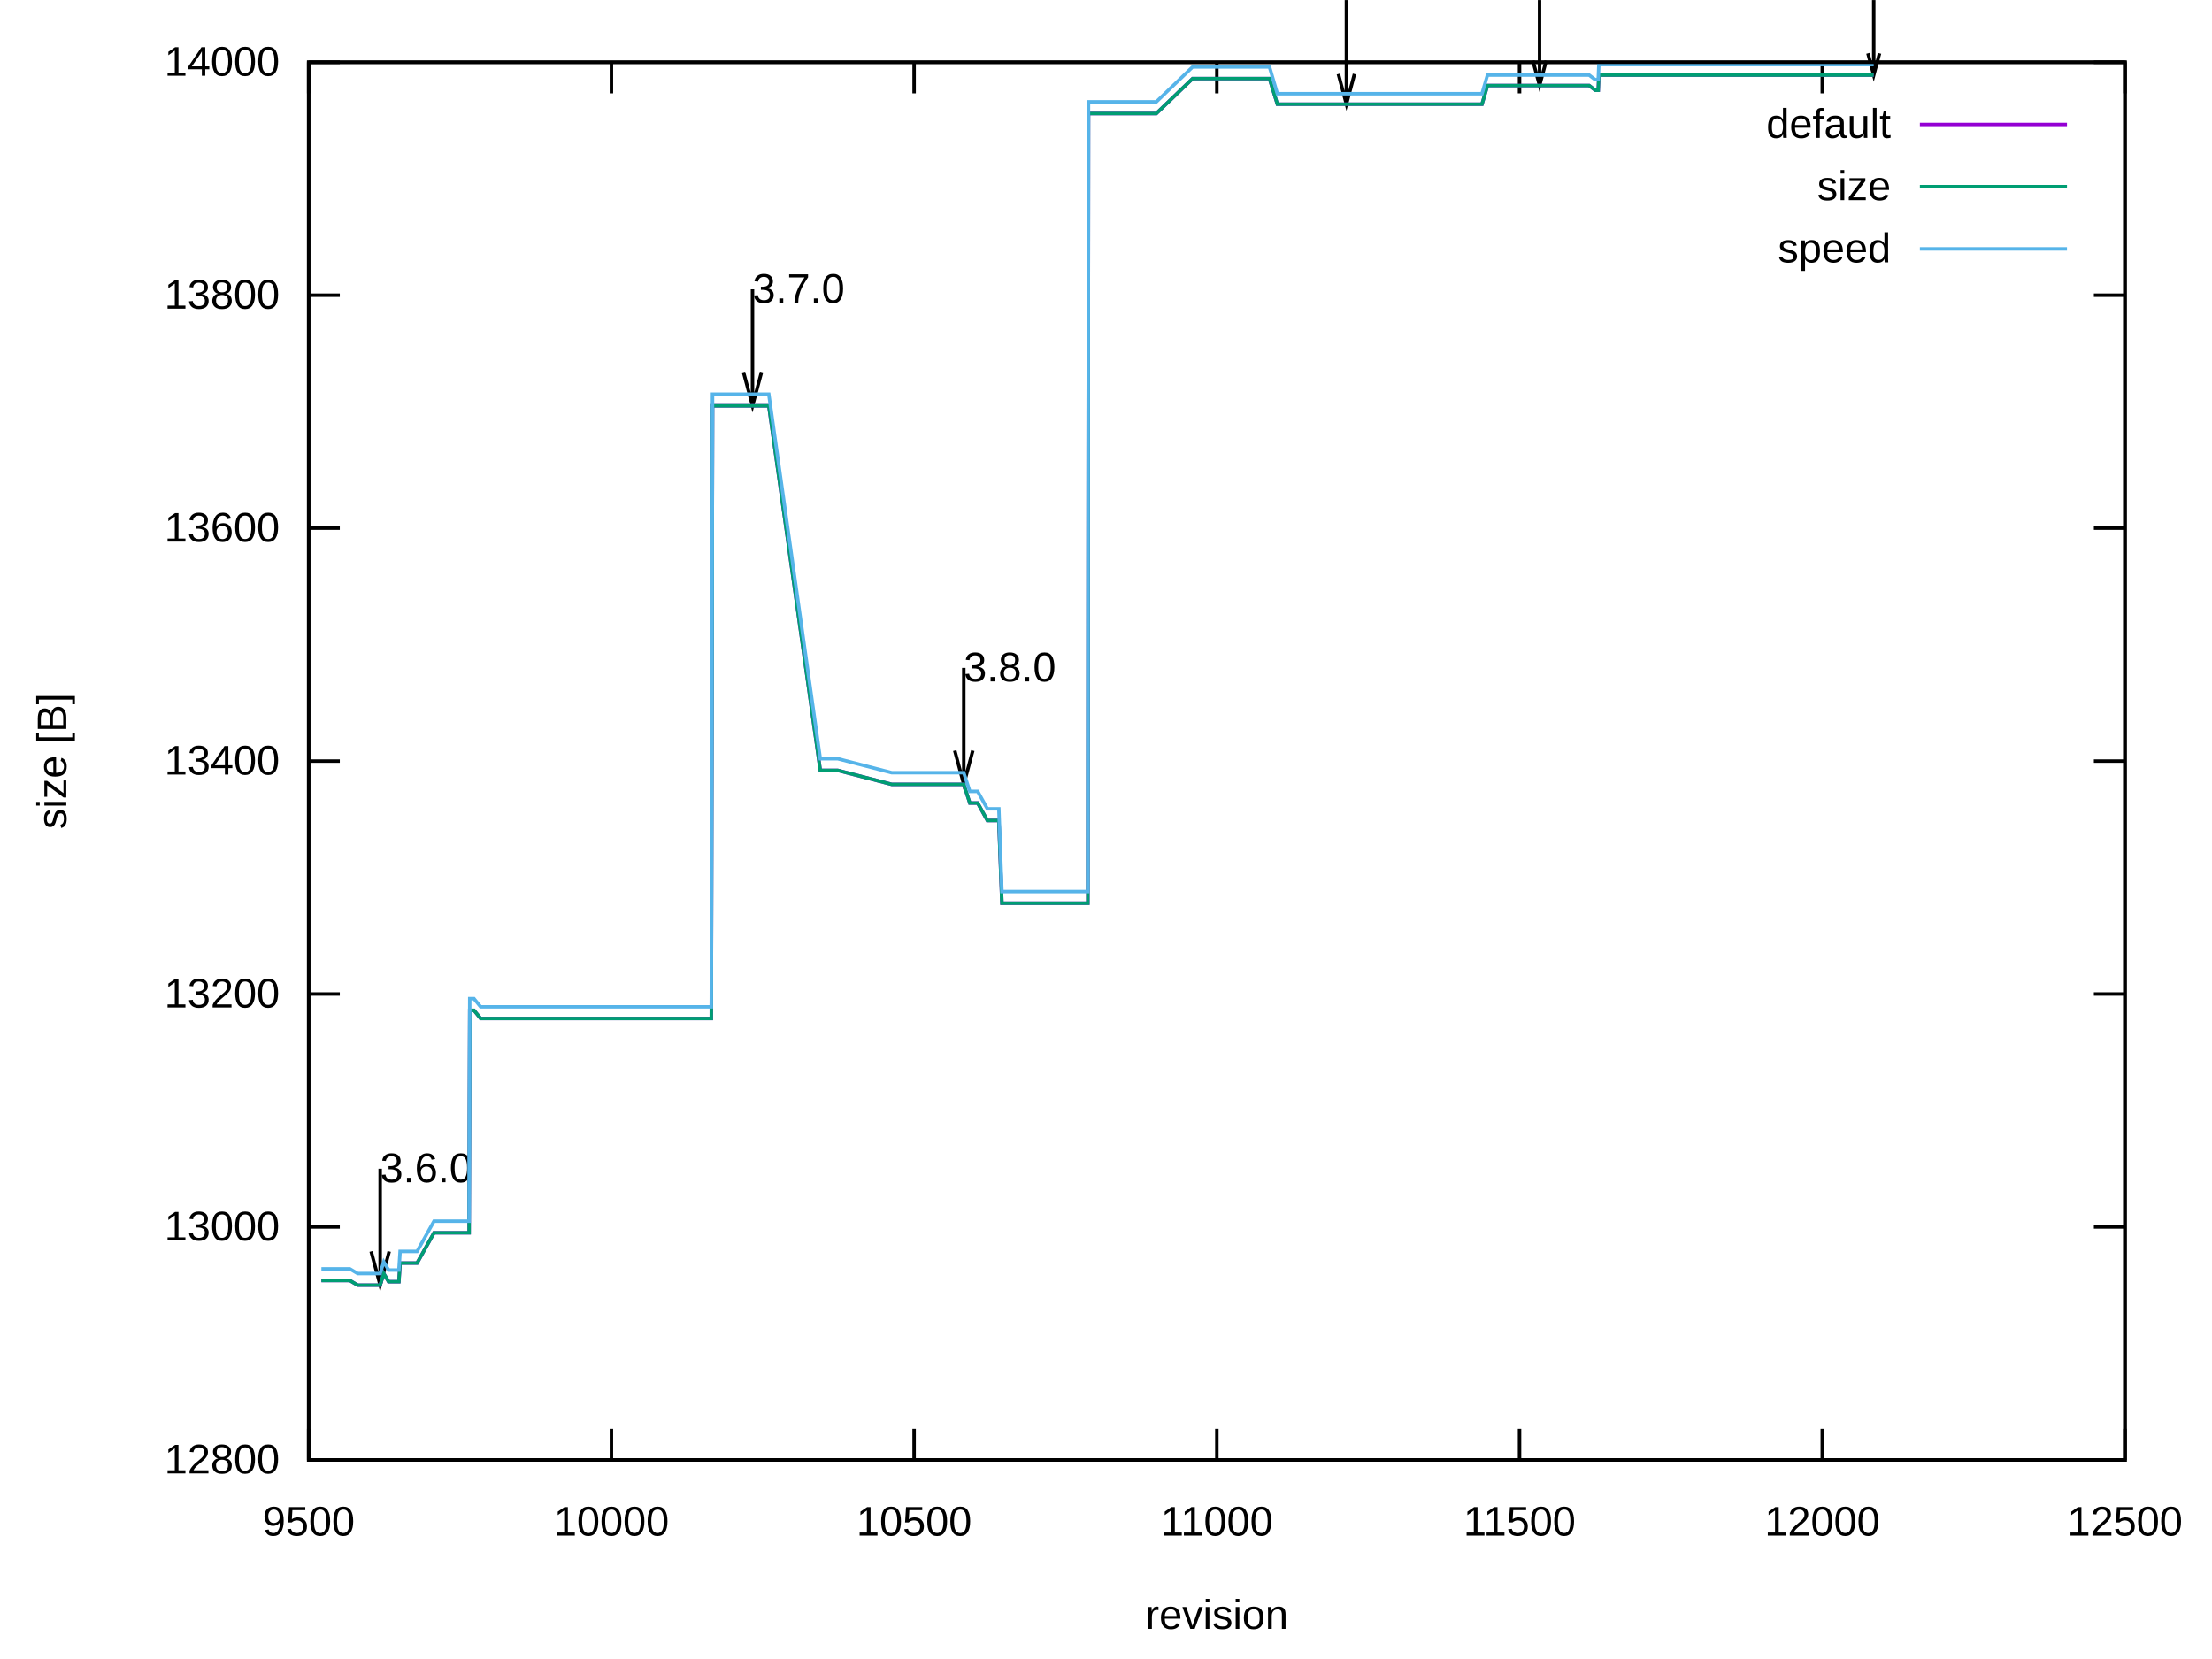
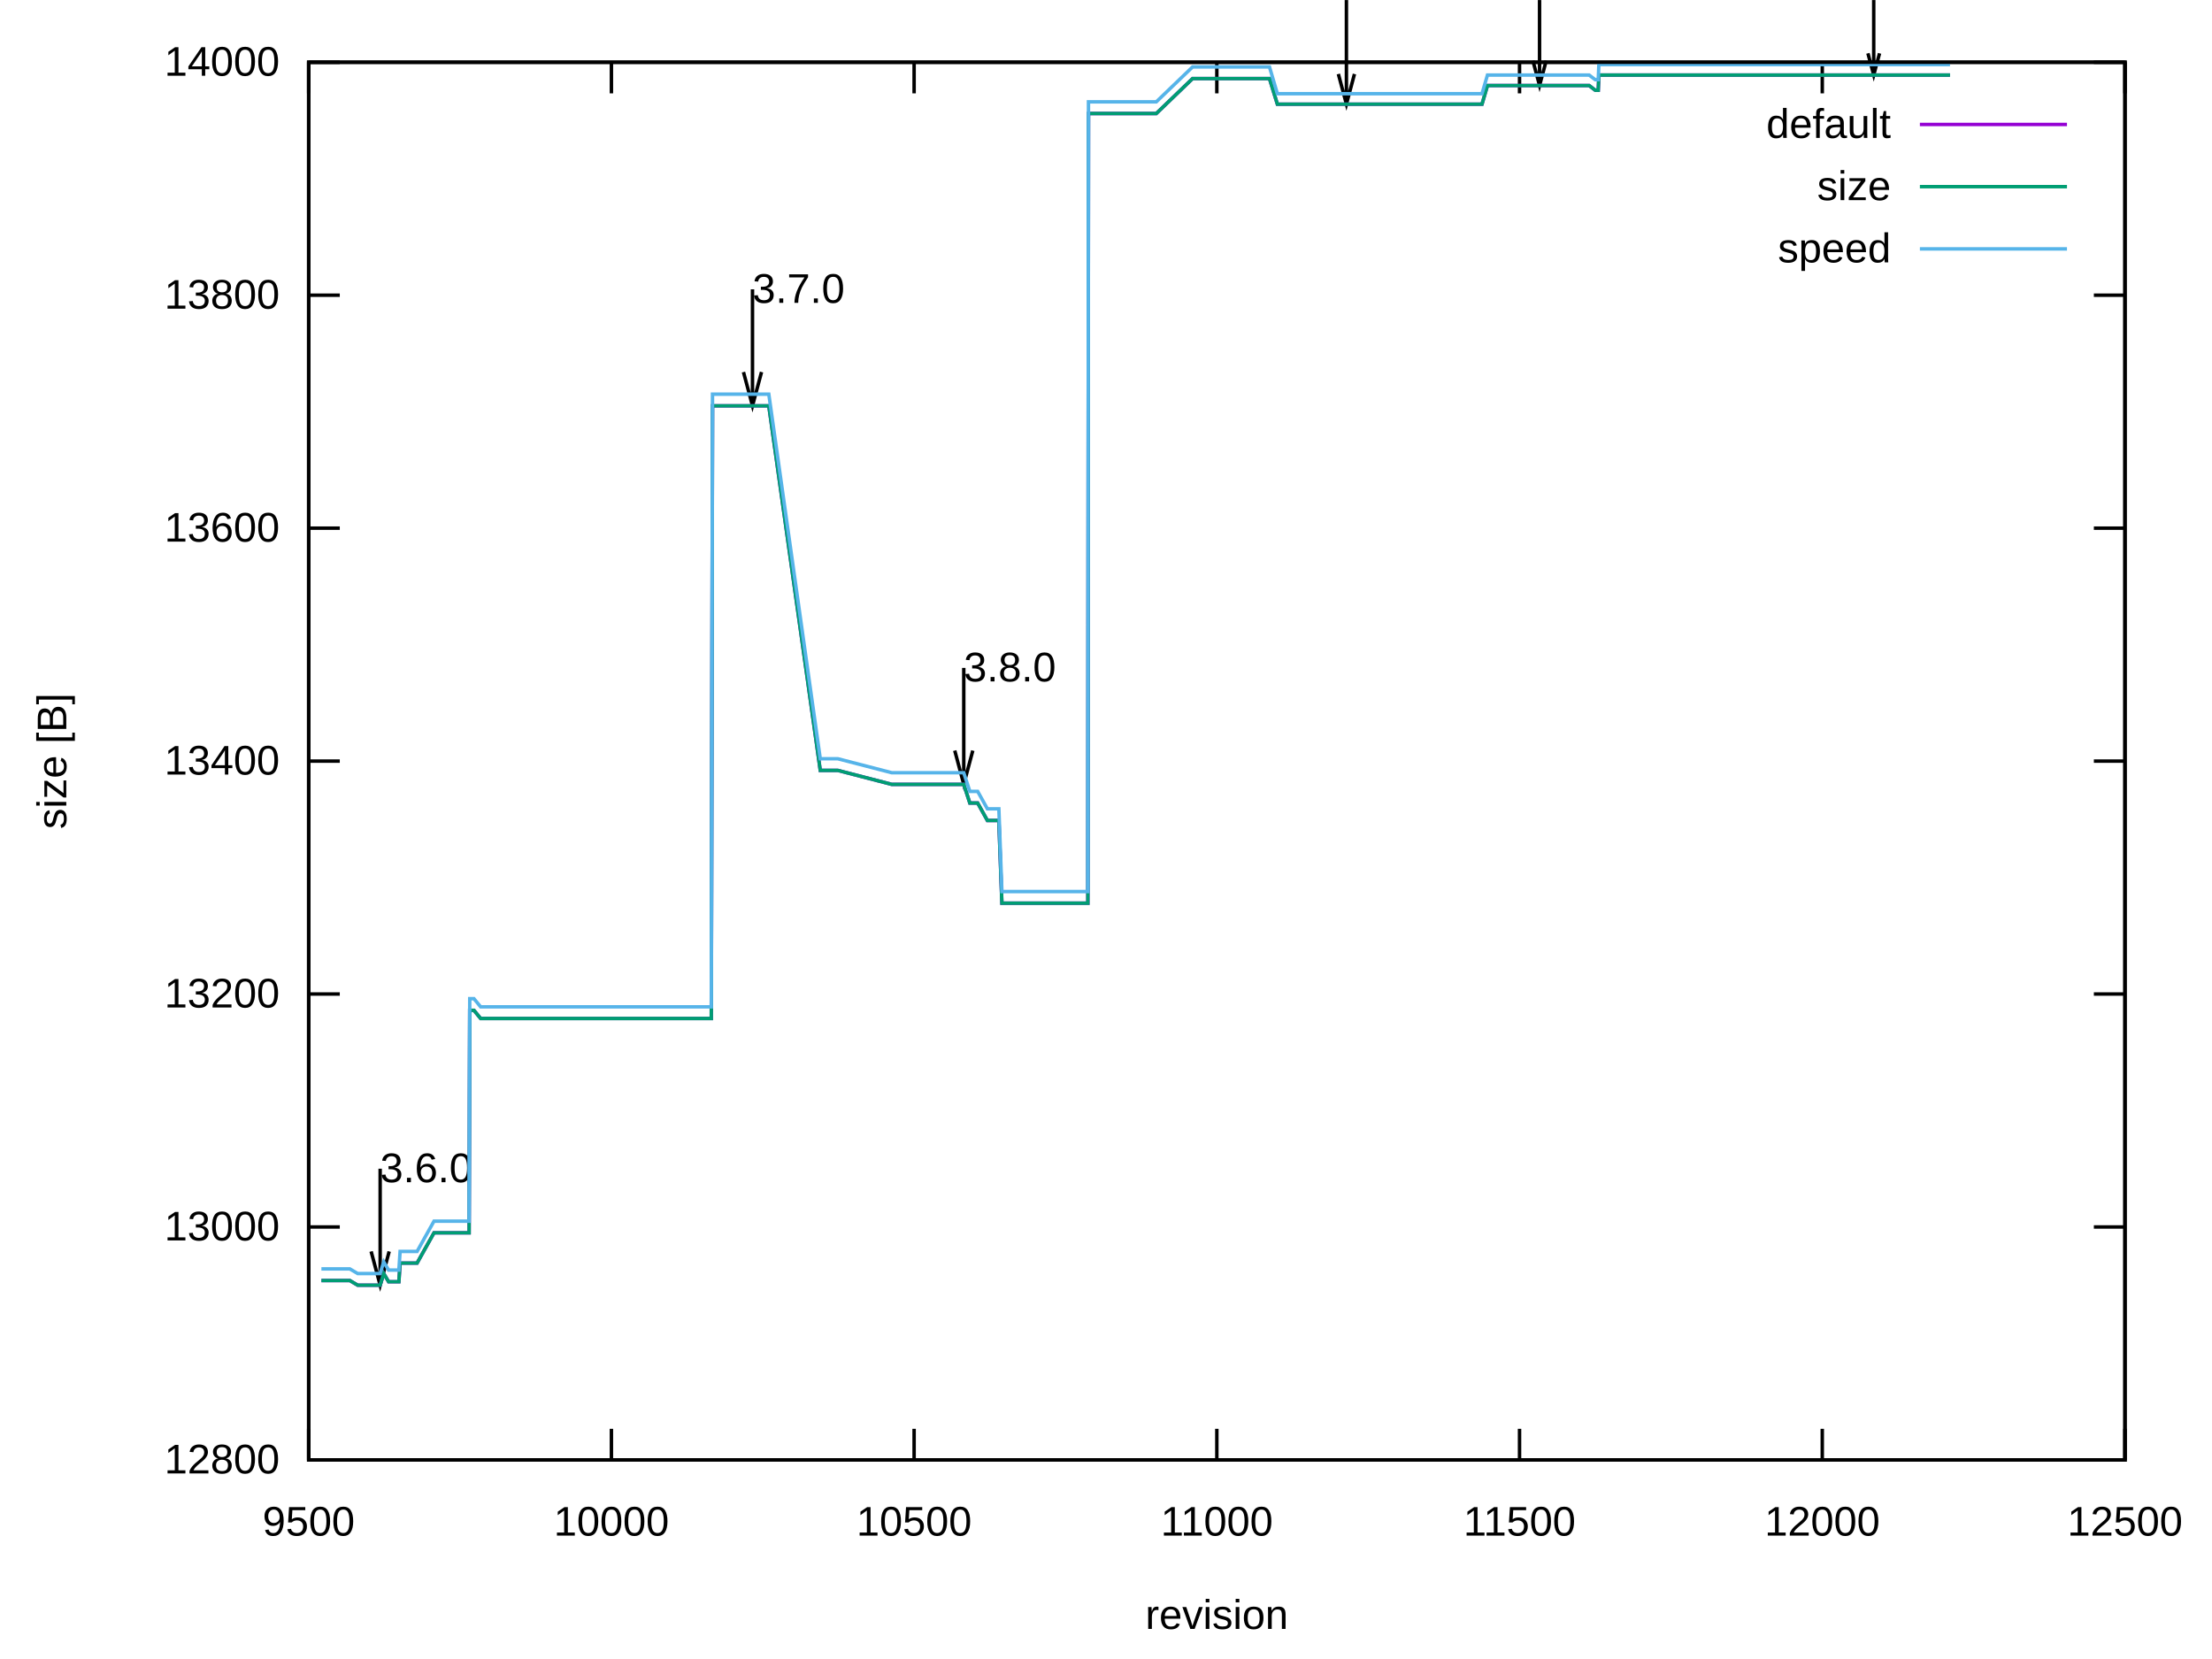
<svg xmlns="http://www.w3.org/2000/svg" xmlns:xlink="http://www.w3.org/1999/xlink" width="640" height="480" viewBox="0 0 640 480">
  <g id="gnuplot_canvas">
    <rect x="0" y="0" width="640" height="480" fill="none" />
    <defs>
      <circle id="gpDot" r="0.5" stroke-width="0.5" stroke="currentColor" />
      <path id="gpPt0" stroke-width="0.222" stroke="currentColor" d="M-1,0 h2 M0,-1 v2" />
      <path id="gpPt1" stroke-width="0.222" stroke="currentColor" d="M-1,-1 L1,1 M1,-1 L-1,1" />
      <path id="gpPt2" stroke-width="0.222" stroke="currentColor" d="M-1,0 L1,0 M0,-1 L0,1 M-1,-1 L1,1 M-1,1 L1,-1" />
      <rect id="gpPt3" stroke-width="0.222" stroke="currentColor" x="-1" y="-1" width="2" height="2" />
      <rect id="gpPt4" stroke-width="0.222" stroke="currentColor" fill="currentColor" x="-1" y="-1" width="2" height="2" />
      <circle id="gpPt5" stroke-width="0.222" stroke="currentColor" cx="0" cy="0" r="1" />
      <use xlink:href="#gpPt5" id="gpPt6" fill="currentColor" stroke="none" />
      <path id="gpPt7" stroke-width="0.222" stroke="currentColor" d="M0,-1.33 L-1.33,0.67 L1.33,0.67 z" />
      <use xlink:href="#gpPt7" id="gpPt8" fill="currentColor" stroke="none" />
      <use xlink:href="#gpPt7" id="gpPt9" stroke="currentColor" transform="rotate(180)" />
      <use xlink:href="#gpPt9" id="gpPt10" fill="currentColor" stroke="none" />
      <use xlink:href="#gpPt3" id="gpPt11" stroke="currentColor" transform="rotate(45)" />
      <use xlink:href="#gpPt11" id="gpPt12" fill="currentColor" stroke="none" />
      <path id="gpPt13" stroke-width="0.222" stroke="currentColor" d="M0,1.330 L1.265,0.411 L0.782,-1.067 L-0.782,-1.076 L-1.265,0.411 z" />
      <use xlink:href="#gpPt13" id="gpPt14" fill="currentColor" stroke="none" />
      <filter id="textbox" filterUnits="objectBoundingBox" x="0" y="0" height="1" width="1">
        <feFlood flood-color="white" flood-opacity="1" result="bgnd" />
        <feComposite in="SourceGraphic" in2="bgnd" operator="atop" />
      </filter>
      <filter id="greybox" filterUnits="objectBoundingBox" x="0" y="0" height="1" width="1">
        <feFlood flood-color="lightgrey" flood-opacity="1" result="grey" />
        <feComposite in="SourceGraphic" in2="grey" operator="atop" />
      </filter>
    </defs>
    <g fill="none" color="white" stroke="currentColor" stroke-width="1.00" stroke-linecap="butt" stroke-linejoin="miter">
</g>
    <g fill="none" color="black" stroke="currentColor" stroke-width="1.00" stroke-linecap="butt" stroke-linejoin="miter">
      <path stroke="black" d="M89.31,422.40 L98.31,422.40 M614.82,422.40 L605.82,422.40  " />
      <g transform="translate(80.92,426.30)" stroke="none" fill="black" font-family="Arial" font-size="12.00" text-anchor="end">
        <text>
          <tspan font-family="Arial"> 12800</tspan>
        </text>
      </g>
    </g>
    <g fill="none" color="black" stroke="currentColor" stroke-width="1.00" stroke-linecap="butt" stroke-linejoin="miter">
      <path stroke="black" d="M89.31,355.00 L98.31,355.00 M614.82,355.00 L605.82,355.00  " />
      <g transform="translate(80.92,358.90)" stroke="none" fill="black" font-family="Arial" font-size="12.00" text-anchor="end">
        <text>
          <tspan font-family="Arial"> 13000</tspan>
        </text>
      </g>
    </g>
    <g fill="none" color="black" stroke="currentColor" stroke-width="1.00" stroke-linecap="butt" stroke-linejoin="miter">
      <path stroke="black" d="M89.31,287.60 L98.31,287.60 M614.82,287.60 L605.82,287.60  " />
      <g transform="translate(80.92,291.50)" stroke="none" fill="black" font-family="Arial" font-size="12.00" text-anchor="end">
        <text>
          <tspan font-family="Arial"> 13200</tspan>
        </text>
      </g>
    </g>
    <g fill="none" color="black" stroke="currentColor" stroke-width="1.00" stroke-linecap="butt" stroke-linejoin="miter">
      <path stroke="black" d="M89.31,220.21 L98.31,220.21 M614.82,220.21 L605.82,220.21  " />
      <g transform="translate(80.92,224.11)" stroke="none" fill="black" font-family="Arial" font-size="12.00" text-anchor="end">
        <text>
          <tspan font-family="Arial"> 13400</tspan>
        </text>
      </g>
    </g>
    <g fill="none" color="black" stroke="currentColor" stroke-width="1.00" stroke-linecap="butt" stroke-linejoin="miter">
      <path stroke="black" d="M89.31,152.81 L98.31,152.81 M614.82,152.81 L605.82,152.81  " />
      <g transform="translate(80.92,156.71)" stroke="none" fill="black" font-family="Arial" font-size="12.00" text-anchor="end">
        <text>
          <tspan font-family="Arial"> 13600</tspan>
        </text>
      </g>
    </g>
    <g fill="none" color="black" stroke="currentColor" stroke-width="1.00" stroke-linecap="butt" stroke-linejoin="miter">
      <path stroke="black" d="M89.31,85.41 L98.31,85.41 M614.82,85.41 L605.82,85.41  " />
      <g transform="translate(80.92,89.31)" stroke="none" fill="black" font-family="Arial" font-size="12.00" text-anchor="end">
        <text>
          <tspan font-family="Arial"> 13800</tspan>
        </text>
      </g>
    </g>
    <g fill="none" color="black" stroke="currentColor" stroke-width="1.00" stroke-linecap="butt" stroke-linejoin="miter">
      <path stroke="black" d="M89.31,18.01 L98.31,18.01 M614.82,18.01 L605.82,18.01  " />
      <g transform="translate(80.92,21.91)" stroke="none" fill="black" font-family="Arial" font-size="12.00" text-anchor="end">
        <text>
          <tspan font-family="Arial"> 14000</tspan>
        </text>
      </g>
    </g>
    <g fill="none" color="black" stroke="currentColor" stroke-width="1.00" stroke-linecap="butt" stroke-linejoin="miter">
      <path stroke="black" d="M89.31,422.40 L89.31,413.40 M89.31,18.01 L89.31,27.01  " />
      <g transform="translate(89.31,444.30)" stroke="none" fill="black" font-family="Arial" font-size="12.00" text-anchor="middle">
        <text>
          <tspan font-family="Arial"> 9500</tspan>
        </text>
      </g>
    </g>
    <g fill="none" color="black" stroke="currentColor" stroke-width="1.00" stroke-linecap="butt" stroke-linejoin="miter">
      <path stroke="black" d="M176.90,422.40 L176.90,413.40 M176.90,18.01 L176.90,27.01  " />
      <g transform="translate(176.90,444.30)" stroke="none" fill="black" font-family="Arial" font-size="12.00" text-anchor="middle">
        <text>
          <tspan font-family="Arial"> 10000</tspan>
        </text>
      </g>
    </g>
    <g fill="none" color="black" stroke="currentColor" stroke-width="1.00" stroke-linecap="butt" stroke-linejoin="miter">
      <path stroke="black" d="M264.48,422.40 L264.48,413.40 M264.48,18.01 L264.48,27.01  " />
      <g transform="translate(264.48,444.30)" stroke="none" fill="black" font-family="Arial" font-size="12.00" text-anchor="middle">
        <text>
          <tspan font-family="Arial"> 10500</tspan>
        </text>
      </g>
    </g>
    <g fill="none" color="black" stroke="currentColor" stroke-width="1.00" stroke-linecap="butt" stroke-linejoin="miter">
      <path stroke="black" d="M352.07,422.40 L352.07,413.40 M352.07,18.01 L352.07,27.01  " />
      <g transform="translate(352.07,444.30)" stroke="none" fill="black" font-family="Arial" font-size="12.00" text-anchor="middle">
        <text>
          <tspan font-family="Arial"> 11000</tspan>
        </text>
      </g>
    </g>
    <g fill="none" color="black" stroke="currentColor" stroke-width="1.00" stroke-linecap="butt" stroke-linejoin="miter">
      <path stroke="black" d="M439.65,422.40 L439.65,413.40 M439.65,18.01 L439.65,27.01  " />
      <g transform="translate(439.65,444.30)" stroke="none" fill="black" font-family="Arial" font-size="12.00" text-anchor="middle">
        <text>
          <tspan font-family="Arial"> 11500</tspan>
        </text>
      </g>
    </g>
    <g fill="none" color="black" stroke="currentColor" stroke-width="1.00" stroke-linecap="butt" stroke-linejoin="miter">
      <path stroke="black" d="M527.24,422.40 L527.24,413.40 M527.24,18.01 L527.24,27.01  " />
      <g transform="translate(527.24,444.30)" stroke="none" fill="black" font-family="Arial" font-size="12.00" text-anchor="middle">
        <text>
          <tspan font-family="Arial"> 12000</tspan>
        </text>
      </g>
    </g>
    <g fill="none" color="black" stroke="currentColor" stroke-width="1.00" stroke-linecap="butt" stroke-linejoin="miter">
      <path stroke="black" d="M614.82,422.40 L614.82,413.40 M614.82,18.01 L614.82,27.01  " />
      <g transform="translate(614.82,444.30)" stroke="none" fill="black" font-family="Arial" font-size="12.00" text-anchor="middle">
        <text>
          <tspan font-family="Arial"> 12500</tspan>
        </text>
      </g>
    </g>
    <g fill="none" color="black" stroke="currentColor" stroke-width="1.00" stroke-linecap="butt" stroke-linejoin="miter">
</g>
    <g fill="none" color="black" stroke="currentColor" stroke-width="1.00" stroke-linecap="butt" stroke-linejoin="miter">
      <path stroke="black" d="M89.31,18.01 L89.31,422.40 L614.82,422.40 L614.82,18.01 L89.31,18.01 Z  " />
      <g transform="translate(109.98,342.05)" stroke="none" fill="black" font-family="Arial" font-size="12.00" text-anchor="start">
        <text>
          <tspan font-family="Arial">3.6.0</tspan>
        </text>
      </g>
      <g transform="translate(217.71,87.62)" stroke="none" fill="black" font-family="Arial" font-size="12.00" text-anchor="start">
        <text>
          <tspan font-family="Arial">3.7.0</tspan>
        </text>
      </g>
      <g transform="translate(278.84,197.15)" stroke="none" fill="black" font-family="Arial" font-size="12.00" text-anchor="start">
        <text>
          <tspan font-family="Arial">3.8.0</tspan>
        </text>
      </g>
      <path stroke="black" d="M107.38,362.08 L109.99,371.84 L112.60,362.08 M109.99,338.14 L109.99,371.84 M215.11,107.65 L217.72,117.41 L220.33,107.65   M217.72,83.71 L217.72,117.41 M276.24,217.17 L278.85,226.93 L281.46,217.17 M278.85,193.24 L278.85,226.93 M387.23,21.41   L389.56,30.13 L391.89,21.41 M389.56,0.01 L389.56,30.13 M443.52,17.58 L445.44,24.74 L447.36,17.58 M445.44,0.01   L445.44,24.74 M540.45,15.43 L542.13,21.71 L543.81,15.43 M542.13,0.01 L542.13,21.71  " />
    </g>
    <g fill="none" color="black" stroke="currentColor" stroke-width="1.00" stroke-linecap="butt" stroke-linejoin="miter">
      <g transform="translate(19.18,220.21) rotate(270)" stroke="none" fill="black" font-family="Arial" font-size="12.00" text-anchor="middle">
        <text>
          <tspan font-family="Arial">size [B]</tspan>
        </text>
      </g>
    </g>
    <g fill="none" color="black" stroke="currentColor" stroke-width="1.00" stroke-linecap="butt" stroke-linejoin="miter">
      <g transform="translate(352.06,471.30)" stroke="none" fill="black" font-family="Arial" font-size="12.00" text-anchor="middle">
        <text>
          <tspan font-family="Arial">revision</tspan>
        </text>
      </g>
    </g>
    <g fill="none" color="black" stroke="currentColor" stroke-width="1.00" stroke-linecap="butt" stroke-linejoin="miter">
</g>
    <g id="gnuplot_plot_1">
      <g fill="none" color="black" stroke="currentColor" stroke-width="1.00" stroke-linecap="butt" stroke-linejoin="miter">
        <g transform="translate(547.09,39.91)" stroke="none" fill="black" font-family="Arial" font-size="12.00" text-anchor="end">
          <text>
            <tspan font-family="Arial">default</tspan>
          </text>
        </g>
      </g>
      <g fill="none" color="black" stroke="currentColor" stroke-width="1.00" stroke-linecap="butt" stroke-linejoin="miter">
-         <path stroke="rgb(148,   0, 211)" d="M555.48,36.01 L598.04,36.01 M92.99,370.50 L96.32,370.50 L98.07,370.50 L101.22,370.50 L103.50,371.85 L104.90,371.85   L106.13,371.85 L107.00,371.85 L107.18,371.85 L107.35,371.85 L107.53,371.85 L109.98,371.85 L111.03,368.48 L112.43,370.84   L112.96,370.84 L113.13,370.84 L113.31,370.84 L113.48,370.84 L113.83,370.84 L114.71,370.84 L114.88,370.84 L115.41,370.84   L115.76,365.45 L116.11,365.45 L116.29,365.45 L117.16,365.45 L117.69,365.45 L118.04,365.45 L118.21,365.45 L118.39,365.45   L120.67,365.45 L125.57,356.69 L129.60,356.69 L131.35,356.69 L132.58,356.69 L133.28,356.69 L135.03,356.69 L135.55,356.69   L135.73,356.69 L135.91,292.32 L136.08,292.32 L137.13,292.32 L139.06,294.68 L140.11,294.68 L140.28,294.68 L140.63,294.68   L141.34,294.68 L142.39,294.68 L143.09,294.68 L143.26,294.68 L144.49,294.68 L145.01,294.68 L145.19,294.68 L145.36,294.68   L147.12,294.68 L147.47,294.68 L148.17,294.68 L155.70,294.68 L167.96,294.68 L168.66,294.68 L169.01,294.68 L169.19,294.68   L170.06,294.68 L170.24,294.68 L170.59,294.68 L170.76,294.68 L171.46,294.68 L172.69,294.68 L174.09,294.68 L175.84,294.68   L176.37,294.68 L176.90,294.68 L179.87,294.68 L185.30,294.68 L187.05,294.68 L188.98,294.68 L189.51,294.68 L190.38,294.68   L190.91,294.68 L195.81,294.68 L198.62,294.68 L202.64,294.68 L205.45,294.68 L205.80,294.68 L206.15,117.42 L207.37,117.42   L208.60,117.42 L208.78,117.42 L209.30,117.42 L210.53,117.42 L213.51,117.42 L213.86,117.42 L222.44,117.42 L237.33,222.90   L238.03,222.90 L238.20,222.90 L241.01,222.90 L241.18,222.90 L242.41,222.90 L258.00,226.94 L263.60,226.94 L266.23,226.94   L271.49,226.94 L274.64,226.94 L278.84,226.94 L280.60,232.34 L282.17,232.34 L282.87,232.34 L285.68,237.39 L289.00,237.39   L289.88,261.32 L291.81,261.32 L292.51,261.32 L293.91,261.32 L296.36,261.32 L312.65,261.32 L313.88,261.32 L314.58,261.32   L314.75,261.32 L314.93,32.84 L315.28,32.84 L317.03,32.84 L334.55,32.84 L345.06,22.73 L347.51,22.73 L367.30,22.73   L369.58,30.14 L378.34,30.14 L389.55,30.14 L397.61,30.14 L409.87,30.14 L410.75,30.14 L417.05,30.14 L428.26,30.14   L428.79,30.14 L430.37,24.75 L440.88,24.75 L441.23,24.75 L445.43,24.75 L454.71,24.75 L459.62,24.75 L459.79,24.75   L461.55,26.10 L462.42,26.10 L462.60,21.72 L463.65,21.72 L463.82,21.72 L478.54,21.72 L496.05,21.72 L522.33,21.72   L542.12,21.72  " />
+         <path stroke="rgb(148,   0, 211)" d="M555.48,36.01 L598.04,36.01 M92.99,370.50 L96.32,370.50 L98.07,370.50 L101.22,370.50 L103.50,371.85 L104.90,371.85   L106.13,371.85 L107.00,371.85 L107.18,371.85 L107.35,371.85 L107.53,371.85 L109.98,371.85 L111.03,368.48 L112.43,370.84   L112.96,370.84 L113.13,370.84 L113.31,370.84 L113.48,370.84 L113.83,370.84 L114.71,370.84 L114.88,370.84 L115.41,370.84   L115.76,365.45 L116.11,365.45 L116.29,365.45 L117.16,365.45 L117.69,365.45 L118.04,365.45 L118.21,365.45 L118.39,365.45   L120.67,365.45 L125.57,356.69 L129.60,356.69 L131.35,356.69 L132.58,356.69 L133.28,356.69 L135.03,356.69 L135.55,356.69   L135.73,356.69 L135.91,292.32 L136.08,292.32 L137.13,292.32 L139.06,294.68 L140.11,294.68 L140.28,294.68 L140.63,294.68   L141.34,294.68 L142.39,294.68 L143.09,294.68 L143.26,294.68 L144.49,294.68 L145.01,294.68 L145.19,294.68 L145.36,294.68   L147.12,294.68 L147.47,294.68 L148.17,294.68 L155.70,294.68 L167.96,294.68 L168.66,294.68 L169.01,294.68 L169.19,294.68   L170.06,294.68 L170.24,294.68 L170.59,294.68 L170.76,294.68 L171.46,294.68 L172.69,294.68 L174.09,294.68 L175.84,294.68   L176.37,294.68 L176.90,294.68 L179.87,294.68 L185.30,294.68 L187.05,294.68 L188.98,294.68 L189.51,294.68 L190.38,294.68   L190.91,294.68 L195.81,294.68 L198.62,294.68 L202.64,294.68 L205.45,294.68 L205.80,294.68 L206.15,117.42 L207.37,117.42   L208.60,117.42 L208.78,117.42 L209.30,117.42 L210.53,117.42 L213.51,117.42 L213.86,117.42 L222.44,117.42 L237.33,222.90   L238.03,222.90 L238.20,222.90 L241.01,222.90 L241.18,222.90 L242.41,222.90 L258.00,226.94 L263.60,226.94 L266.23,226.94   L271.49,226.94 L274.64,226.94 L278.84,226.94 L280.60,232.34 L282.17,232.34 L282.87,232.34 L285.68,237.39 L289.00,237.39   L289.88,261.32 L291.81,261.32 L292.51,261.32 L293.91,261.32 L296.36,261.32 L312.65,261.32 L313.88,261.32 L314.58,261.32   L314.75,261.32 L314.93,32.84 L315.28,32.84 L317.03,32.84 L334.55,32.84 L345.06,22.73 L347.51,22.73 L367.30,22.73   L369.58,30.14 L378.34,30.14 L389.55,30.14 L397.61,30.14 L409.87,30.14 L410.75,30.14 L417.05,30.14 L428.26,30.14   L428.79,30.14 L430.37,24.75 L440.88,24.75 L441.23,24.75 L445.43,24.75 L454.71,24.75 L459.62,24.75 L459.79,24.75   L461.55,26.10 L462.42,26.10 L462.60,21.72 L463.65,21.72 L463.82,21.72 L478.54,21.72 L496.05,21.72 L522.33,21.72   L542.12,21.72 L548.43,21.72 L552.81,21.72 L555.09,21.72 L557.36,21.72 L564.20,21.72  " />
      </g>
    </g>
    <g id="gnuplot_plot_2">
      <g fill="none" color="black" stroke="currentColor" stroke-width="1.00" stroke-linecap="butt" stroke-linejoin="miter">
        <g transform="translate(547.09,57.91)" stroke="none" fill="black" font-family="Arial" font-size="12.00" text-anchor="end">
          <text>
            <tspan font-family="Arial">size</tspan>
          </text>
        </g>
      </g>
      <g fill="none" color="black" stroke="currentColor" stroke-width="1.00" stroke-linecap="butt" stroke-linejoin="miter">
-         <path stroke="rgb(  0, 158, 115)" d="M555.48,54.01 L598.04,54.01 M92.99,370.50 L96.32,370.50 L98.07,370.50 L101.22,370.50 L103.50,371.85 L104.90,371.85   L106.13,371.85 L107.00,371.85 L107.18,371.85 L107.35,371.85 L107.53,371.85 L109.98,371.85 L111.03,368.48 L112.43,370.84   L112.96,370.84 L113.13,370.84 L113.31,370.84 L113.48,370.84 L113.83,370.84 L114.71,370.84 L114.88,370.84 L115.41,370.84   L115.76,365.45 L116.11,365.45 L116.29,365.45 L117.16,365.45 L117.69,365.45 L118.04,365.45 L118.21,365.45 L118.39,365.45   L120.67,365.45 L125.57,356.69 L129.60,356.69 L131.35,356.69 L132.58,356.69 L133.28,356.69 L135.03,356.69 L135.55,356.69   L135.73,356.69 L135.91,292.32 L136.08,292.32 L137.13,292.32 L139.06,294.68 L140.11,294.68 L140.28,294.68 L140.63,294.68   L141.34,294.68 L142.39,294.68 L143.09,294.68 L143.26,294.68 L144.49,294.68 L145.01,294.68 L145.19,294.68 L145.36,294.68   L147.12,294.68 L147.47,294.68 L148.17,294.68 L155.70,294.68 L167.96,294.68 L168.66,294.68 L169.01,294.68 L169.19,294.68   L170.06,294.68 L170.24,294.68 L170.59,294.68 L170.76,294.68 L171.46,294.68 L172.69,294.68 L174.09,294.68 L175.84,294.68   L176.37,294.68 L176.90,294.68 L179.87,294.68 L185.30,294.68 L187.05,294.68 L188.98,294.68 L189.51,294.68 L190.38,294.68   L190.91,294.68 L195.81,294.68 L198.62,294.68 L202.64,294.68 L205.45,294.68 L205.80,294.68 L206.15,117.42 L207.37,117.42   L208.60,117.42 L208.78,117.42 L209.30,117.42 L210.53,117.42 L213.51,117.42 L213.86,117.42 L222.44,117.42 L237.33,222.90   L238.03,222.90 L238.20,222.90 L241.01,222.90 L241.18,222.90 L242.41,222.90 L258.00,226.94 L263.60,226.94 L266.23,226.94   L271.49,226.94 L274.64,226.94 L278.84,226.94 L280.60,232.34 L282.17,232.34 L282.87,232.34 L285.68,237.39 L289.00,237.39   L289.88,261.32 L291.81,261.32 L292.51,261.32 L293.91,261.32 L296.36,261.32 L312.65,261.32 L313.88,261.32 L314.58,261.32   L314.75,261.32 L314.93,32.84 L315.28,32.84 L317.03,32.84 L334.55,32.84 L345.06,22.73 L347.51,22.73 L367.30,22.73   L369.58,30.14 L378.34,30.14 L389.55,30.14 L397.61,30.14 L409.87,30.14 L410.75,30.14 L417.05,30.14 L428.26,30.14   L428.79,30.14 L430.37,24.75 L440.88,24.75 L441.23,24.75 L445.43,24.75 L454.71,24.75 L459.62,24.75 L459.79,24.75   L461.55,26.10 L462.42,26.10 L462.60,21.72 L463.65,21.72 L463.82,21.72 L478.54,21.72 L496.05,21.72 L522.33,21.72   L542.12,21.72  " />
+         <path stroke="rgb(  0, 158, 115)" d="M555.48,54.01 L598.04,54.01 M92.99,370.50 L96.32,370.50 L98.07,370.50 L101.22,370.50 L103.50,371.85 L104.90,371.85   L106.13,371.85 L107.00,371.85 L107.18,371.85 L107.35,371.85 L107.53,371.85 L109.98,371.85 L111.03,368.48 L112.43,370.84   L112.96,370.84 L113.13,370.84 L113.31,370.84 L113.48,370.84 L113.83,370.84 L114.71,370.84 L114.88,370.84 L115.41,370.84   L115.76,365.45 L116.11,365.45 L116.29,365.45 L117.16,365.45 L117.69,365.45 L118.04,365.45 L118.21,365.45 L118.39,365.45   L120.67,365.45 L125.57,356.69 L129.60,356.69 L131.35,356.69 L132.58,356.69 L133.28,356.69 L135.03,356.69 L135.55,356.69   L135.73,356.69 L135.91,292.32 L136.08,292.32 L137.13,292.32 L139.06,294.68 L140.11,294.68 L140.28,294.68 L140.63,294.68   L141.34,294.68 L142.39,294.68 L143.09,294.68 L143.26,294.68 L144.49,294.68 L145.01,294.68 L145.19,294.68 L145.36,294.68   L147.12,294.68 L147.47,294.68 L148.17,294.68 L155.70,294.68 L167.96,294.68 L168.66,294.68 L169.01,294.68 L169.19,294.68   L170.06,294.68 L170.24,294.68 L170.59,294.68 L170.76,294.68 L171.46,294.68 L172.69,294.68 L174.09,294.68 L175.84,294.68   L176.37,294.68 L176.90,294.68 L179.87,294.68 L185.30,294.68 L187.05,294.68 L188.98,294.68 L189.51,294.68 L190.38,294.68   L190.91,294.68 L195.81,294.68 L198.62,294.68 L202.64,294.68 L205.45,294.68 L205.80,294.68 L206.15,117.42 L207.37,117.42   L208.60,117.42 L208.78,117.42 L209.30,117.42 L210.53,117.42 L213.51,117.42 L213.86,117.42 L222.44,117.42 L237.33,222.90   L238.03,222.90 L238.20,222.90 L241.01,222.90 L241.18,222.90 L242.41,222.90 L258.00,226.94 L263.60,226.94 L266.23,226.94   L271.49,226.94 L274.64,226.94 L278.84,226.94 L280.60,232.34 L282.17,232.34 L282.87,232.34 L285.68,237.39 L289.00,237.39   L289.88,261.32 L291.81,261.32 L292.51,261.32 L293.91,261.32 L296.36,261.32 L312.65,261.32 L313.88,261.32 L314.58,261.32   L314.75,261.32 L314.93,32.84 L315.28,32.84 L317.03,32.84 L334.55,32.84 L345.06,22.73 L347.51,22.73 L367.30,22.73   L369.58,30.14 L378.34,30.14 L389.55,30.14 L397.61,30.14 L409.87,30.14 L410.75,30.14 L417.05,30.14 L428.26,30.14   L428.79,30.14 L430.37,24.75 L440.88,24.75 L441.23,24.75 L445.43,24.75 L454.71,24.75 L459.62,24.75 L459.79,24.75   L461.55,26.10 L462.42,26.10 L462.60,21.72 L463.65,21.72 L463.82,21.72 L478.54,21.72 L496.05,21.72 L522.33,21.72   L542.12,21.72 L548.43,21.72 L552.81,21.72 L555.09,21.72 L557.36,21.72 L564.20,21.72  " />
      </g>
    </g>
    <g id="gnuplot_plot_3">
      <g fill="none" color="black" stroke="currentColor" stroke-width="1.00" stroke-linecap="butt" stroke-linejoin="miter">
        <g transform="translate(547.09,75.91)" stroke="none" fill="black" font-family="Arial" font-size="12.00" text-anchor="end">
          <text>
            <tspan font-family="Arial">speed</tspan>
          </text>
        </g>
      </g>
      <g fill="none" color="black" stroke="currentColor" stroke-width="1.00" stroke-linecap="butt" stroke-linejoin="miter">
-         <path stroke="rgb( 86, 180, 233)" d="M555.48,72.01 L598.04,72.01 M92.99,367.13 L96.32,367.13 L98.07,367.13 L101.22,367.13 L103.50,368.48 L104.90,368.48   L106.13,368.48 L107.00,368.48 L107.18,368.48 L107.35,368.48 L107.53,368.48 L109.98,368.48 L111.03,365.11 L112.43,367.47   L112.96,367.47 L113.13,367.47 L113.31,367.47 L113.48,367.47 L113.83,367.47 L114.71,367.47 L114.88,367.47 L115.41,367.47   L115.76,362.08 L116.11,362.08 L116.29,362.08 L117.16,362.08 L117.69,362.08 L118.04,362.08 L118.21,362.08 L118.39,362.08   L120.67,362.08 L125.57,353.32 L129.60,353.32 L131.35,353.32 L132.58,353.32 L133.28,353.32 L135.03,353.32 L135.55,353.32   L135.73,353.32 L135.91,288.95 L136.08,288.95 L137.13,288.95 L139.06,291.31 L140.11,291.31 L140.28,291.31 L140.63,291.31   L141.34,291.31 L142.39,291.31 L143.09,291.31 L143.26,291.31 L144.49,291.31 L145.01,291.31 L145.19,291.31 L145.36,291.31   L147.12,291.31 L147.47,291.31 L148.17,291.31 L155.70,291.31 L167.96,291.31 L168.66,291.31 L169.01,291.31 L169.19,291.31   L170.06,291.31 L170.24,291.31 L170.59,291.31 L170.76,291.31 L171.46,291.31 L172.69,291.31 L174.09,291.31 L175.84,291.31   L176.37,291.31 L176.90,291.31 L179.87,291.31 L185.30,291.31 L187.05,291.31 L188.98,291.31 L189.51,291.31 L190.38,291.31   L190.91,291.31 L195.81,291.31 L198.62,291.31 L202.64,291.31 L205.45,291.31 L205.80,291.31 L206.15,114.05 L207.37,114.05   L208.60,114.05 L208.78,114.05 L209.30,114.05 L210.53,114.05 L213.51,114.05 L213.86,114.05 L222.44,114.05 L237.33,219.53   L238.03,219.53 L238.20,219.53 L241.01,219.53 L241.18,219.53 L242.41,219.53 L258.00,223.57 L263.60,223.57 L266.23,223.57   L271.49,223.57 L274.64,223.57 L278.84,223.57 L280.60,228.97 L282.17,228.97 L282.87,228.97 L285.68,234.02 L289.00,234.02   L289.88,257.95 L291.81,257.95 L292.51,257.95 L293.91,257.95 L296.36,257.95 L312.65,257.95 L313.88,257.95 L314.58,257.95   L314.75,257.95 L314.93,29.47 L315.28,29.47 L317.03,29.47 L334.55,29.47 L345.06,19.36 L347.51,19.36 L367.30,19.36   L369.58,27.11 L378.34,27.11 L389.55,27.11 L397.61,27.11 L409.87,27.11 L410.75,27.11 L417.05,27.11 L428.26,27.11   L428.79,27.11 L430.37,21.72 L440.88,21.72 L441.23,21.72 L445.43,21.72 L454.71,21.72 L459.62,21.72 L459.79,21.72   L461.55,23.06 L462.42,23.06 L462.60,18.68 L463.65,18.68 L463.82,18.68 L478.54,18.68 L496.05,18.68 L522.33,18.68   L542.12,18.68  " />
+         <path stroke="rgb( 86, 180, 233)" d="M555.48,72.01 L598.04,72.01 M92.99,367.13 L96.32,367.13 L98.07,367.13 L101.22,367.13 L103.50,368.48 L104.90,368.48   L106.13,368.48 L107.00,368.48 L107.18,368.48 L107.35,368.48 L107.53,368.48 L109.98,368.48 L111.03,365.11 L112.43,367.47   L112.96,367.47 L113.13,367.47 L113.31,367.47 L113.48,367.47 L113.83,367.47 L114.71,367.47 L114.88,367.47 L115.41,367.47   L115.76,362.08 L116.11,362.08 L116.29,362.08 L117.16,362.08 L117.69,362.08 L118.04,362.08 L118.21,362.08 L118.39,362.08   L120.67,362.08 L125.57,353.32 L129.60,353.32 L131.35,353.32 L132.58,353.32 L133.28,353.32 L135.03,353.32 L135.55,353.32   L135.73,353.32 L135.91,288.95 L136.08,288.95 L137.13,288.95 L139.06,291.31 L140.11,291.31 L140.28,291.31 L140.63,291.31   L141.34,291.31 L142.39,291.31 L143.09,291.31 L143.26,291.31 L144.49,291.31 L145.01,291.31 L145.19,291.31 L145.36,291.31   L147.12,291.31 L147.47,291.31 L148.17,291.31 L155.70,291.31 L167.96,291.31 L168.66,291.31 L169.01,291.31 L169.19,291.31   L170.06,291.31 L170.24,291.31 L170.59,291.31 L170.76,291.31 L171.46,291.31 L172.69,291.31 L174.09,291.31 L175.84,291.31   L176.37,291.31 L176.90,291.31 L179.87,291.31 L185.30,291.31 L187.05,291.31 L188.98,291.31 L189.51,291.31 L190.38,291.31   L190.91,291.31 L195.81,291.31 L198.62,291.31 L202.64,291.31 L205.45,291.31 L205.80,291.31 L206.15,114.05 L207.37,114.05   L208.60,114.05 L208.78,114.05 L209.30,114.05 L210.53,114.05 L213.51,114.05 L213.86,114.05 L222.44,114.05 L237.33,219.53   L238.03,219.53 L238.20,219.53 L241.01,219.53 L241.18,219.53 L242.41,219.53 L258.00,223.57 L263.60,223.57 L266.23,223.57   L271.49,223.57 L274.64,223.57 L278.84,223.57 L280.60,228.97 L282.17,228.97 L282.87,228.97 L285.68,234.02 L289.00,234.02   L289.88,257.95 L291.81,257.95 L292.51,257.95 L293.91,257.95 L296.36,257.95 L312.65,257.95 L313.88,257.95 L314.58,257.95   L314.75,257.95 L314.93,29.47 L315.28,29.47 L317.03,29.47 L334.55,29.47 L345.06,19.36 L347.51,19.36 L367.30,19.36   L369.58,27.11 L378.34,27.11 L389.55,27.11 L397.61,27.11 L409.87,27.11 L410.75,27.11 L417.05,27.11 L428.26,27.11   L428.79,27.11 L430.37,21.72 L440.88,21.72 L441.23,21.72 L445.43,21.72 L454.71,21.72 L459.62,21.72 L459.79,21.72   L461.55,23.06 L462.42,23.06 L462.60,18.68 L463.65,18.68 L463.82,18.68 L478.54,18.68 L496.05,18.68 L522.33,18.68   L542.12,18.68 L548.43,18.68 L552.81,18.68 L555.09,18.68 L557.36,18.68 L564.20,18.68  " />
      </g>
    </g>
    <g fill="none" color="white" stroke="rgb( 86, 180, 233)" stroke-width="2.00" stroke-linecap="butt" stroke-linejoin="miter">
</g>
    <g fill="none" color="black" stroke="currentColor" stroke-width="2.00" stroke-linecap="butt" stroke-linejoin="miter">
</g>
    <g fill="none" color="black" stroke="black" stroke-width="1.00" stroke-linecap="butt" stroke-linejoin="miter">
</g>
    <g fill="none" color="black" stroke="currentColor" stroke-width="1.00" stroke-linecap="butt" stroke-linejoin="miter">
      <path stroke="black" d="M89.31,18.01 L89.31,422.40 L614.82,422.40 L614.82,18.01 L89.31,18.01 Z  " />
    </g>
    <g fill="none" color="black" stroke="currentColor" stroke-width="1.00" stroke-linecap="butt" stroke-linejoin="miter">
</g>
  </g>
</svg>
